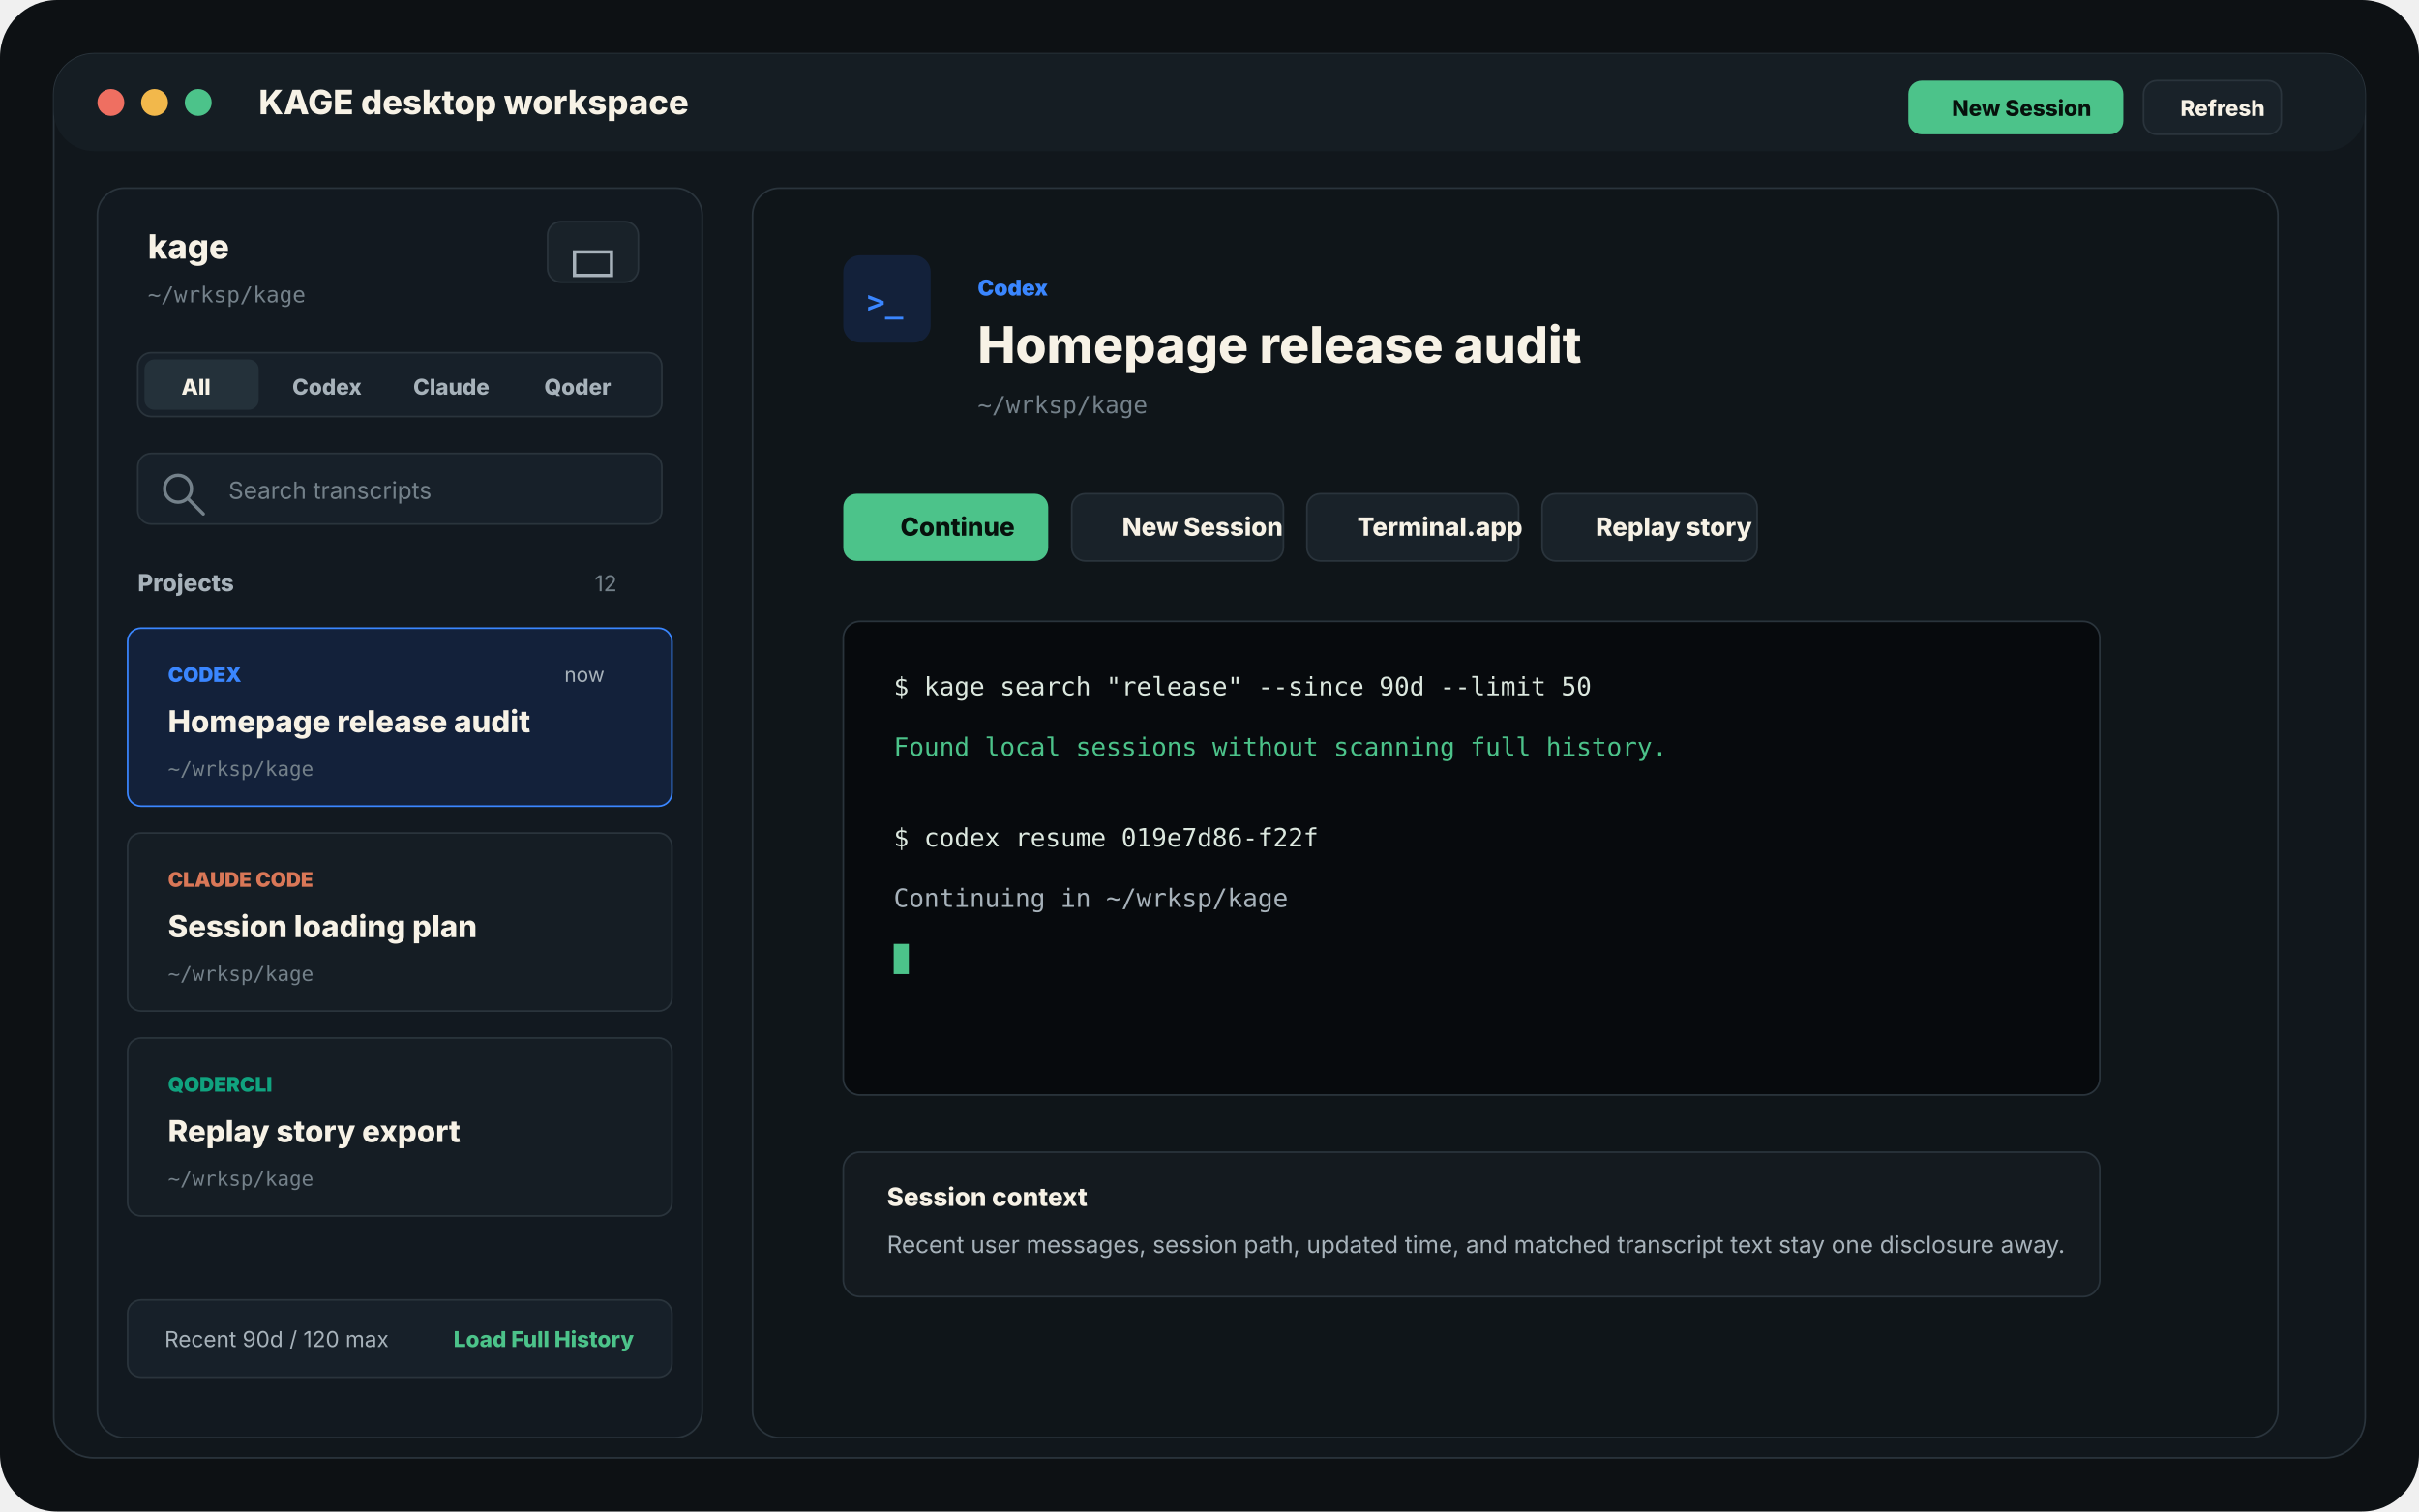
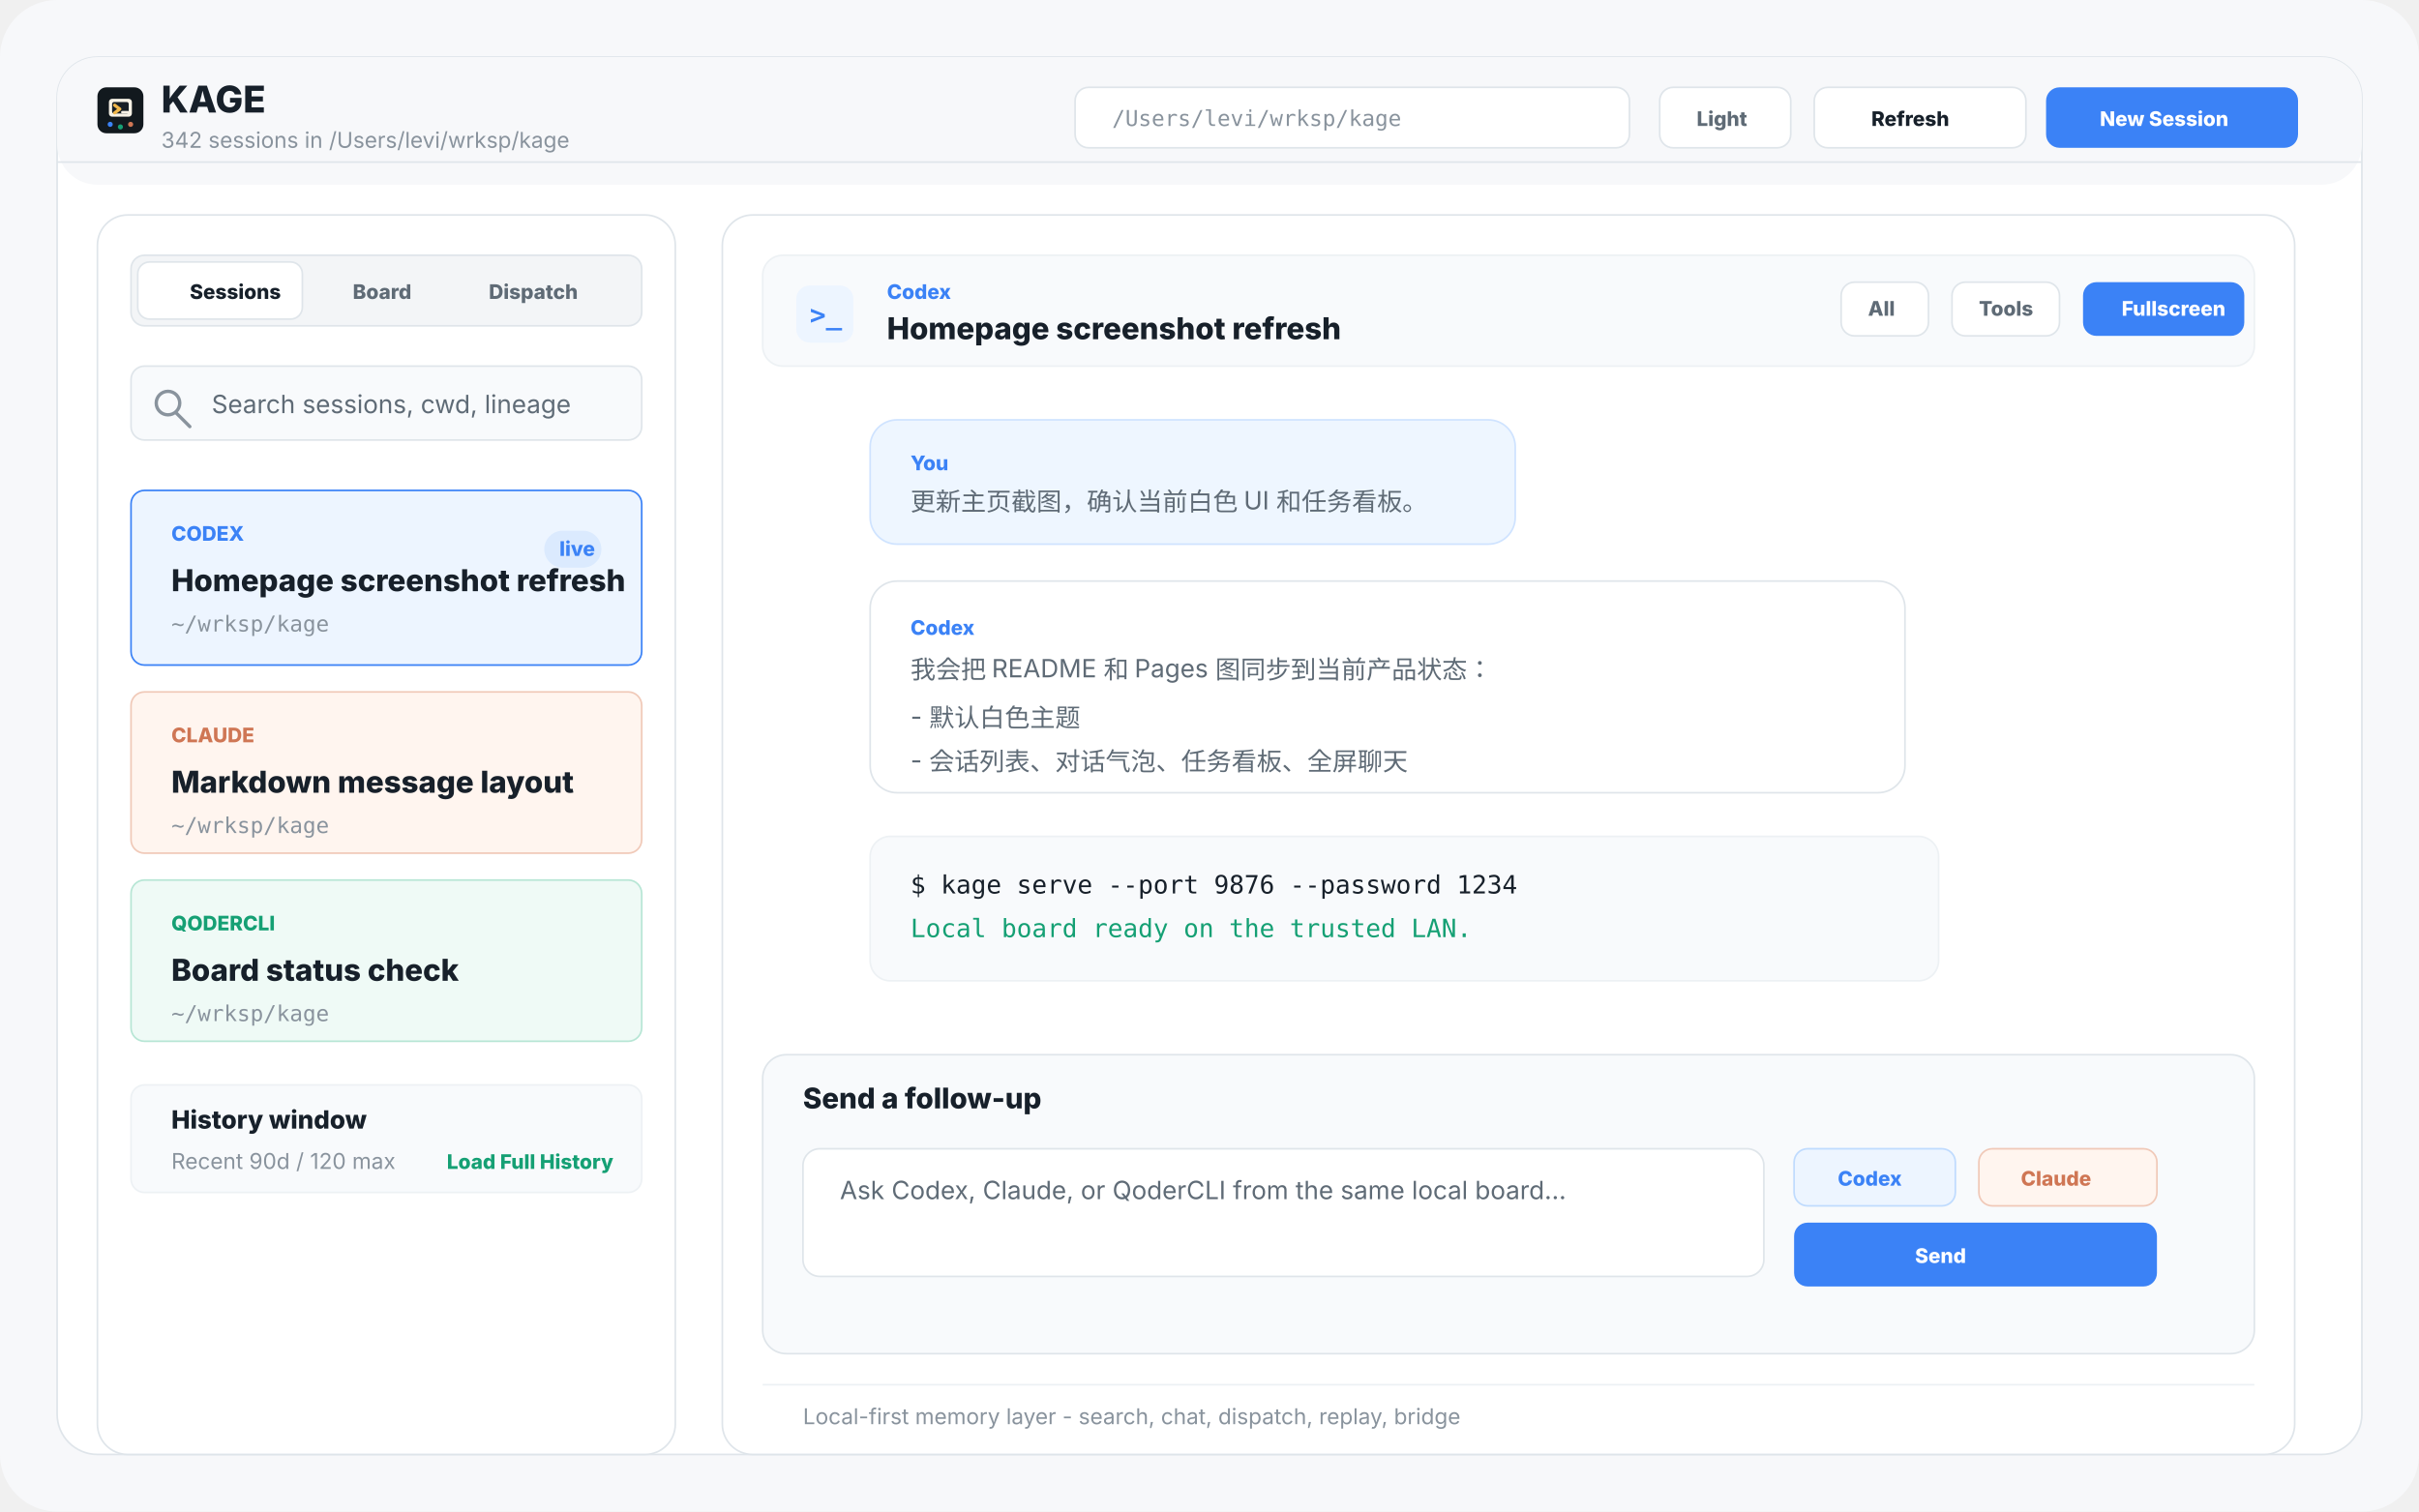
<svg xmlns="http://www.w3.org/2000/svg" width="1440" height="900" viewBox="0 0 1440 900" fill="none">
-   <rect width="1440" height="900" rx="34" fill="#0d1114" />
-   <rect x="32" y="32" width="1376" height="836" rx="24" fill="#11171c" stroke="#2a343c" />
-   <rect x="32" y="32" width="1376" height="58" rx="24" fill="#151d23" />
-   <circle cx="66" cy="61" r="8" fill="#ef6f61" />
-   <circle cx="92" cy="61" r="8" fill="#f2b84b" />
-   <circle cx="118" cy="61" r="8" fill="#4cc38a" />
-   <text x="154" y="68" font-family="Inter, -apple-system, BlinkMacSystemFont, sans-serif" font-size="20" font-weight="800" fill="#f7f2e6">KAGE desktop workspace</text>
-   <rect x="1136" y="48" width="128" height="32" rx="8" fill="#4cc38a" />
-   <text x="1162" y="69" font-family="Inter, -apple-system, BlinkMacSystemFont, sans-serif" font-size="13" font-weight="800" fill="#07110c">New Session</text>
-   <rect x="1276" y="48" width="82" height="32" rx="8" fill="#192229" stroke="#2a343c" />
-   <text x="1298" y="69" font-family="Inter, -apple-system, BlinkMacSystemFont, sans-serif" font-size="13" font-weight="800" fill="#f7f2e6">Refresh</text>
-   <rect x="58" y="112" width="360" height="744" rx="16" fill="#121920" stroke="#2a343c" />
-   <text x="88" y="154" font-family="Inter, -apple-system, BlinkMacSystemFont, sans-serif" font-size="20" font-weight="800" fill="#f7f2e6">kage</text>
-   <text x="88" y="180" font-family="SFMono-Regular, Menlo, monospace" font-size="13" fill="#74818a">~/wrksp/kage</text>
-   <rect x="326" y="132" width="54" height="36" rx="8" fill="#192229" stroke="#2a343c" />
-   <path d="M342 150h22v14h-22z" stroke="#a7b2ba" stroke-width="2" fill="none" />
-   <rect x="82" y="210" width="312" height="38" rx="8" fill="#172029" stroke="#2a343c" />
-   <rect x="86" y="214" width="68" height="30" rx="6" fill="#24313a" />
-   <text x="108" y="235" font-family="Inter, -apple-system, BlinkMacSystemFont, sans-serif" font-size="13" font-weight="800" fill="#f7f2e6">All</text>
-   <text x="174" y="235" font-family="Inter, -apple-system, BlinkMacSystemFont, sans-serif" font-size="13" font-weight="800" fill="#a7b2ba">Codex</text>
-   <text x="246" y="235" font-family="Inter, -apple-system, BlinkMacSystemFont, sans-serif" font-size="13" font-weight="800" fill="#a7b2ba">Claude</text>
-   <text x="324" y="235" font-family="Inter, -apple-system, BlinkMacSystemFont, sans-serif" font-size="13" font-weight="800" fill="#a7b2ba">Qoder</text>
-   <rect x="82" y="270" width="312" height="42" rx="8" fill="#172029" stroke="#2a343c" />
-   <circle cx="106" cy="291" r="8" stroke="#74818a" stroke-width="2" />
-   <path d="M112 297l9 9" stroke="#74818a" stroke-width="2" stroke-linecap="round" />
-   <text x="136" y="297" font-family="Inter, -apple-system, BlinkMacSystemFont, sans-serif" font-size="14" fill="#74818a">Search transcripts</text>
-   <text x="82" y="352" font-family="Inter, -apple-system, BlinkMacSystemFont, sans-serif" font-size="14" font-weight="800" fill="#a7b2ba">Projects</text>
-   <text x="354" y="352" font-family="Inter, -apple-system, BlinkMacSystemFont, sans-serif" font-size="13" fill="#74818a">12</text>
-   <rect x="76" y="374" width="324" height="106" rx="8" fill="#13213a" stroke="#3a86ff" />
-   <text x="100" y="406" font-family="Inter, -apple-system, BlinkMacSystemFont, sans-serif" font-size="12" font-weight="900" fill="#3a86ff">CODEX</text>
-   <text x="100" y="436" font-family="Inter, -apple-system, BlinkMacSystemFont, sans-serif" font-size="18" font-weight="800" fill="#f7f2e6">Homepage release audit</text>
-   <text x="100" y="462" font-family="SFMono-Regular, Menlo, monospace" font-size="12" fill="#74818a">~/wrksp/kage</text>
-   <text x="336" y="406" font-family="Inter, -apple-system, BlinkMacSystemFont, sans-serif" font-size="12" fill="#a7b2ba">now</text>
-   <rect x="76" y="496" width="324" height="106" rx="8" fill="#151d24" stroke="#2a343c" />
-   <text x="100" y="528" font-family="Inter, -apple-system, BlinkMacSystemFont, sans-serif" font-size="12" font-weight="900" fill="#d97757">CLAUDE CODE</text>
-   <text x="100" y="558" font-family="Inter, -apple-system, BlinkMacSystemFont, sans-serif" font-size="18" font-weight="800" fill="#f7f2e6">Session loading plan</text>
-   <text x="100" y="584" font-family="SFMono-Regular, Menlo, monospace" font-size="12" fill="#74818a">~/wrksp/kage</text>
-   <rect x="76" y="618" width="324" height="106" rx="8" fill="#151d24" stroke="#2a343c" />
-   <text x="100" y="650" font-family="Inter, -apple-system, BlinkMacSystemFont, sans-serif" font-size="12" font-weight="900" fill="#10a37f">QODERCLI</text>
-   <text x="100" y="680" font-family="Inter, -apple-system, BlinkMacSystemFont, sans-serif" font-size="18" font-weight="800" fill="#f7f2e6">Replay story export</text>
-   <text x="100" y="706" font-family="SFMono-Regular, Menlo, monospace" font-size="12" fill="#74818a">~/wrksp/kage</text>
-   <rect x="76" y="774" width="324" height="46" rx="8" fill="#172029" stroke="#2a343c" />
-   <text x="98" y="802" font-family="Inter, -apple-system, BlinkMacSystemFont, sans-serif" font-size="13" fill="#a7b2ba">Recent 90d / 120 max</text>
-   <text x="270" y="802" font-family="Inter, -apple-system, BlinkMacSystemFont, sans-serif" font-size="13" font-weight="800" fill="#4cc38a">Load Full History</text>
-   <rect x="448" y="112" width="908" height="744" rx="16" fill="#0f1519" stroke="#2a343c" />
-   <g transform="translate(502 152)">
-     <rect width="52" height="52" rx="10" fill="#13213a" />
-     <text x="14" y="34" font-family="SFMono-Regular, Menlo, monospace" font-size="18" font-weight="800" fill="#3a86ff">&gt;_</text>
+   <style>
+     .sans { font-family: -apple-system, BlinkMacSystemFont, "Segoe UI", sans-serif; }
+     .mono { font-family: SFMono-Regular, Menlo, Consolas, monospace; }
+     .title { font-size: 22px; font-weight: 800; fill: #17202a; }
+     .body { font-size: 15px; fill: #5f6b76; }
+     .muted { font-size: 13px; fill: #89939d; }
+     .small { font-size: 12px; font-weight: 800; }
+   </style>
+   <rect width="1440" height="900" rx="34" fill="#f7f8fa" />
+   <rect x="34" y="34" width="1372" height="832" rx="24" fill="#ffffff" stroke="#dfe5ea" />
+   <rect x="34" y="34" width="1372" height="76" rx="24" fill="#f7f8fa" />
+   <rect x="34" y="96" width="1372" height="1" fill="#dfe5ea" />
+   <g transform="translate(58 52) scale(0.38)">
+     <rect x="0" y="0" width="72" height="72" rx="14" fill="#12191e" />
+     <rect x="18" y="18" width="36" height="28" rx="5" fill="#f7f2e6" />
+     <rect x="23" y="23" width="26" height="18" rx="3" fill="#182026" />
+     <path d="M27 28l8 6-8 6" stroke="#f2b84b" stroke-width="5" stroke-linecap="round" stroke-linejoin="round" />
+     <path d="M39 39h9" stroke="#f7f2e6" stroke-width="4" stroke-linecap="round" />
+     <circle cx="20" cy="58" r="4" fill="#3b82f6" />
+     <circle cx="36" cy="62" r="4" fill="#15a074" />
+     <circle cx="52" cy="58" r="4" fill="#cf7654" />
  </g>
-   <text x="582" y="176" font-family="Inter, -apple-system, BlinkMacSystemFont, sans-serif" font-size="13" font-weight="900" fill="#3a86ff">Codex</text>
-   <text x="582" y="216" font-family="Inter, -apple-system, BlinkMacSystemFont, sans-serif" font-size="30" font-weight="800" fill="#f7f2e6">Homepage release audit</text>
-   <text x="582" y="246" font-family="SFMono-Regular, Menlo, monospace" font-size="14" fill="#74818a">~/wrksp/kage</text>
-   <rect x="502" y="294" width="122" height="40" rx="8" fill="#4cc38a" />
-   <text x="536" y="319" font-family="Inter, -apple-system, BlinkMacSystemFont, sans-serif" font-size="15" font-weight="800" fill="#07110c">Continue</text>
-   <rect x="638" y="294" width="126" height="40" rx="8" fill="#192229" stroke="#2a343c" />
-   <text x="668" y="319" font-family="Inter, -apple-system, BlinkMacSystemFont, sans-serif" font-size="15" font-weight="800" fill="#f7f2e6">New Session</text>
-   <rect x="778" y="294" width="126" height="40" rx="8" fill="#192229" stroke="#2a343c" />
-   <text x="808" y="319" font-family="Inter, -apple-system, BlinkMacSystemFont, sans-serif" font-size="15" font-weight="800" fill="#f7f2e6">Terminal.app</text>
-   <rect x="918" y="294" width="128" height="40" rx="8" fill="#192229" stroke="#2a343c" />
-   <text x="950" y="319" font-family="Inter, -apple-system, BlinkMacSystemFont, sans-serif" font-size="15" font-weight="800" fill="#f7f2e6">Replay story</text>
-   <rect x="502" y="370" width="748" height="282" rx="10" fill="#070a0d" stroke="#2a343c" />
-   <text x="532" y="414" font-family="SFMono-Regular, Menlo, monospace" font-size="15" fill="#dce8df">$ kage search "release" --since 90d --limit 50</text>
-   <text x="532" y="450" font-family="SFMono-Regular, Menlo, monospace" font-size="15" fill="#4cc38a">Found local sessions without scanning full history.</text>
-   <text x="532" y="504" font-family="SFMono-Regular, Menlo, monospace" font-size="15" fill="#dce8df">$ codex resume 019e7d86-f22f</text>
-   <text x="532" y="540" font-family="SFMono-Regular, Menlo, monospace" font-size="15" fill="#a7b2ba">Continuing in ~/wrksp/kage</text>
-   <rect x="532" y="562" width="9" height="18" fill="#4cc38a" />
-   <rect x="502" y="686" width="748" height="86" rx="10" fill="#141a1f" stroke="#2a343c" />
-   <text x="528" y="718" font-family="Inter, -apple-system, BlinkMacSystemFont, sans-serif" font-size="15" font-weight="800" fill="#f7f2e6">Session context</text>
-   <text x="528" y="746" font-family="Inter, -apple-system, BlinkMacSystemFont, sans-serif" font-size="14" fill="#a7b2ba">Recent user messages, session path, updated time, and matched transcript text stay one disclosure away.</text>
+   <text x="96" y="67" class="sans title">KAGE</text>
+   <text x="96" y="88" class="sans muted">342 sessions in /Users/levi/wrksp/kage</text>
+   <rect x="640" y="52" width="330" height="36" rx="8" fill="#ffffff" stroke="#dfe5ea" />
+   <text x="662" y="75" class="mono muted">/Users/levi/wrksp/kage</text>
+   <rect x="988" y="52" width="78" height="36" rx="8" fill="#ffffff" stroke="#dfe5ea" />
+   <text x="1010" y="75" class="sans small" fill="#5f6b76">Light</text>
+   <rect x="1080" y="52" width="126" height="36" rx="8" fill="#ffffff" stroke="#dfe5ea" />
+   <text x="1114" y="75" class="sans small" fill="#17202a">Refresh</text>
+   <rect x="1218" y="52" width="150" height="36" rx="8" fill="#3b82f6" />
+   <text x="1250" y="75" class="sans small" fill="#ffffff">New Session</text>
+   <rect x="58" y="128" width="344" height="738" rx="18" fill="#ffffff" stroke="#dfe5ea" />
+   <rect x="78" y="152" width="304" height="42" rx="8" fill="#f3f5f7" stroke="#dfe5ea" />
+   <rect x="82" y="156" width="98" height="34" rx="7" fill="#ffffff" stroke="#dfe5ea" />
+   <text x="113" y="178" class="sans small" fill="#17202a">Sessions</text>
+   <text x="210" y="178" class="sans small" fill="#5f6b76">Board</text>
+   <text x="291" y="178" class="sans small" fill="#5f6b76">Dispatch</text>
+   <rect x="78" y="218" width="304" height="44" rx="8" fill="#f8fafc" stroke="#dfe5ea" />
+   <circle cx="100" cy="240" r="7" stroke="#89939d" stroke-width="2" />
+   <path d="M105 246l8 8" stroke="#89939d" stroke-width="2" stroke-linecap="round" />
+   <text x="126" y="246" class="sans body">Search sessions, cwd, lineage</text>
+   <rect x="78" y="292" width="304" height="104" rx="8" fill="#edf5ff" stroke="#3b82f6" />
+   <text x="102" y="322" class="sans small" fill="#3b82f6">CODEX</text>
+   <text x="102" y="352" class="sans" font-size="18" font-weight="800" fill="#17202a">Homepage screenshot refresh</text>
+   <text x="102" y="376" class="mono muted">~/wrksp/kage</text>
+   <rect x="324" y="316" width="34" height="22" rx="11" fill="#dbeafe" />
+   <text x="333" y="331" class="sans small" fill="#3b82f6">live</text>
+   <rect x="78" y="412" width="304" height="96" rx="8" fill="#fff5ef" stroke="#f0c9b8" />
+   <text x="102" y="442" class="sans small" fill="#cf7654">CLAUDE</text>
+   <text x="102" y="472" class="sans" font-size="18" font-weight="800" fill="#17202a">Markdown message layout</text>
+   <text x="102" y="496" class="mono muted">~/wrksp/kage</text>
+   <rect x="78" y="524" width="304" height="96" rx="8" fill="#effaf6" stroke="#b7e6d5" />
+   <text x="102" y="554" class="sans small" fill="#15a074">QODERCLI</text>
+   <text x="102" y="584" class="sans" font-size="18" font-weight="800" fill="#17202a">Board status check</text>
+   <text x="102" y="608" class="mono muted">~/wrksp/kage</text>
+   <rect x="78" y="646" width="304" height="64" rx="8" fill="#f8fafc" stroke="#edf1f4" />
+   <text x="102" y="672" class="sans" font-size="15" font-weight="800" fill="#17202a">History window</text>
+   <text x="102" y="696" class="sans muted">Recent 90d / 120 max</text>
+   <text x="266" y="696" class="sans small" fill="#15a074">Load Full History</text>
+   <rect x="430" y="128" width="936" height="738" rx="18" fill="#ffffff" stroke="#dfe5ea" />
+   <rect x="454" y="152" width="888" height="66" rx="12" fill="#f8fafc" stroke="#edf1f4" />
+   <rect x="474" y="170" width="34" height="34" rx="8" fill="#edf5ff" />
+   <text x="482" y="193" class="mono" font-size="16" font-weight="900" fill="#3b82f6">&gt;_</text>
+   <text x="528" y="178" class="sans small" fill="#3b82f6">Codex</text>
+   <text x="528" y="202" class="sans" font-size="18" font-weight="800" fill="#17202a">Homepage screenshot refresh</text>
+   <rect x="1096" y="168" width="52" height="32" rx="8" fill="#ffffff" stroke="#dfe5ea" />
+   <text x="1112" y="188" class="sans small" fill="#5f6b76">All</text>
+   <rect x="1162" y="168" width="64" height="32" rx="8" fill="#ffffff" stroke="#dfe5ea" />
+   <text x="1178" y="188" class="sans small" fill="#5f6b76">Tools</text>
+   <rect x="1240" y="168" width="96" height="32" rx="8" fill="#3b82f6" />
+   <text x="1263" y="188" class="sans small" fill="#ffffff">Fullscreen</text>
+   <g>
+     <rect x="518" y="250" width="384" height="74" rx="16" fill="#eef6ff" stroke="#cfe3ff" />
+     <text x="542" y="280" class="sans small" fill="#3b82f6">You</text>
+     <text x="542" y="304" class="sans body">更新主页截图，确认当前白色 UI 和任务看板。</text>
+   </g>
+   <g>
+     <rect x="518" y="346" width="616" height="126" rx="16" fill="#ffffff" stroke="#dfe5ea" />
+     <text x="542" y="378" class="sans small" fill="#3b82f6">Codex</text>
+     <text x="542" y="404" class="sans body">我会把 README 和 Pages 图同步到当前产品状态：</text>
+     <text x="542" y="432" class="sans body">- 默认白色主题</text>
+     <text x="542" y="458" class="sans body">- 会话列表、对话气泡、任务看板、全屏聊天</text>
+   </g>
+   <g>
+     <rect x="518" y="498" width="636" height="86" rx="12" fill="#f8fafc" stroke="#edf1f4" />
+     <text x="542" y="532" class="mono" font-size="15" fill="#17202a">$ kage serve --port 9876 --password 1234</text>
+     <text x="542" y="558" class="mono" font-size="15" fill="#15a074">Local board ready on the trusted LAN.</text>
+   </g>
+   <rect x="454" y="628" width="888" height="178" rx="14" fill="#f8fafc" stroke="#dfe5ea" />
+   <text x="478" y="660" class="sans" font-size="17" font-weight="800" fill="#17202a">Send a follow-up</text>
+   <rect x="478" y="684" width="572" height="76" rx="10" fill="#ffffff" stroke="#dfe5ea" />
+   <text x="500" y="714" class="sans body">Ask Codex, Claude, or QoderCLI from the same local board...</text>
+   <rect x="1068" y="684" width="96" height="34" rx="8" fill="#edf5ff" stroke="#bfdbfe" />
+   <text x="1094" y="706" class="sans small" fill="#3b82f6">Codex</text>
+   <rect x="1178" y="684" width="106" height="34" rx="8" fill="#fff5ef" stroke="#f0c9b8" />
+   <text x="1203" y="706" class="sans small" fill="#cf7654">Claude</text>
+   <rect x="1068" y="728" width="216" height="38" rx="8" fill="#3b82f6" />
+   <text x="1140" y="752" class="sans small" fill="#ffffff">Send</text>
+   <rect x="454" y="824" width="888" height="1" fill="#edf1f4" />
+   <text x="478" y="848" class="sans muted">Local-first memory layer - search, chat, dispatch, replay, bridge</text>
</svg>
